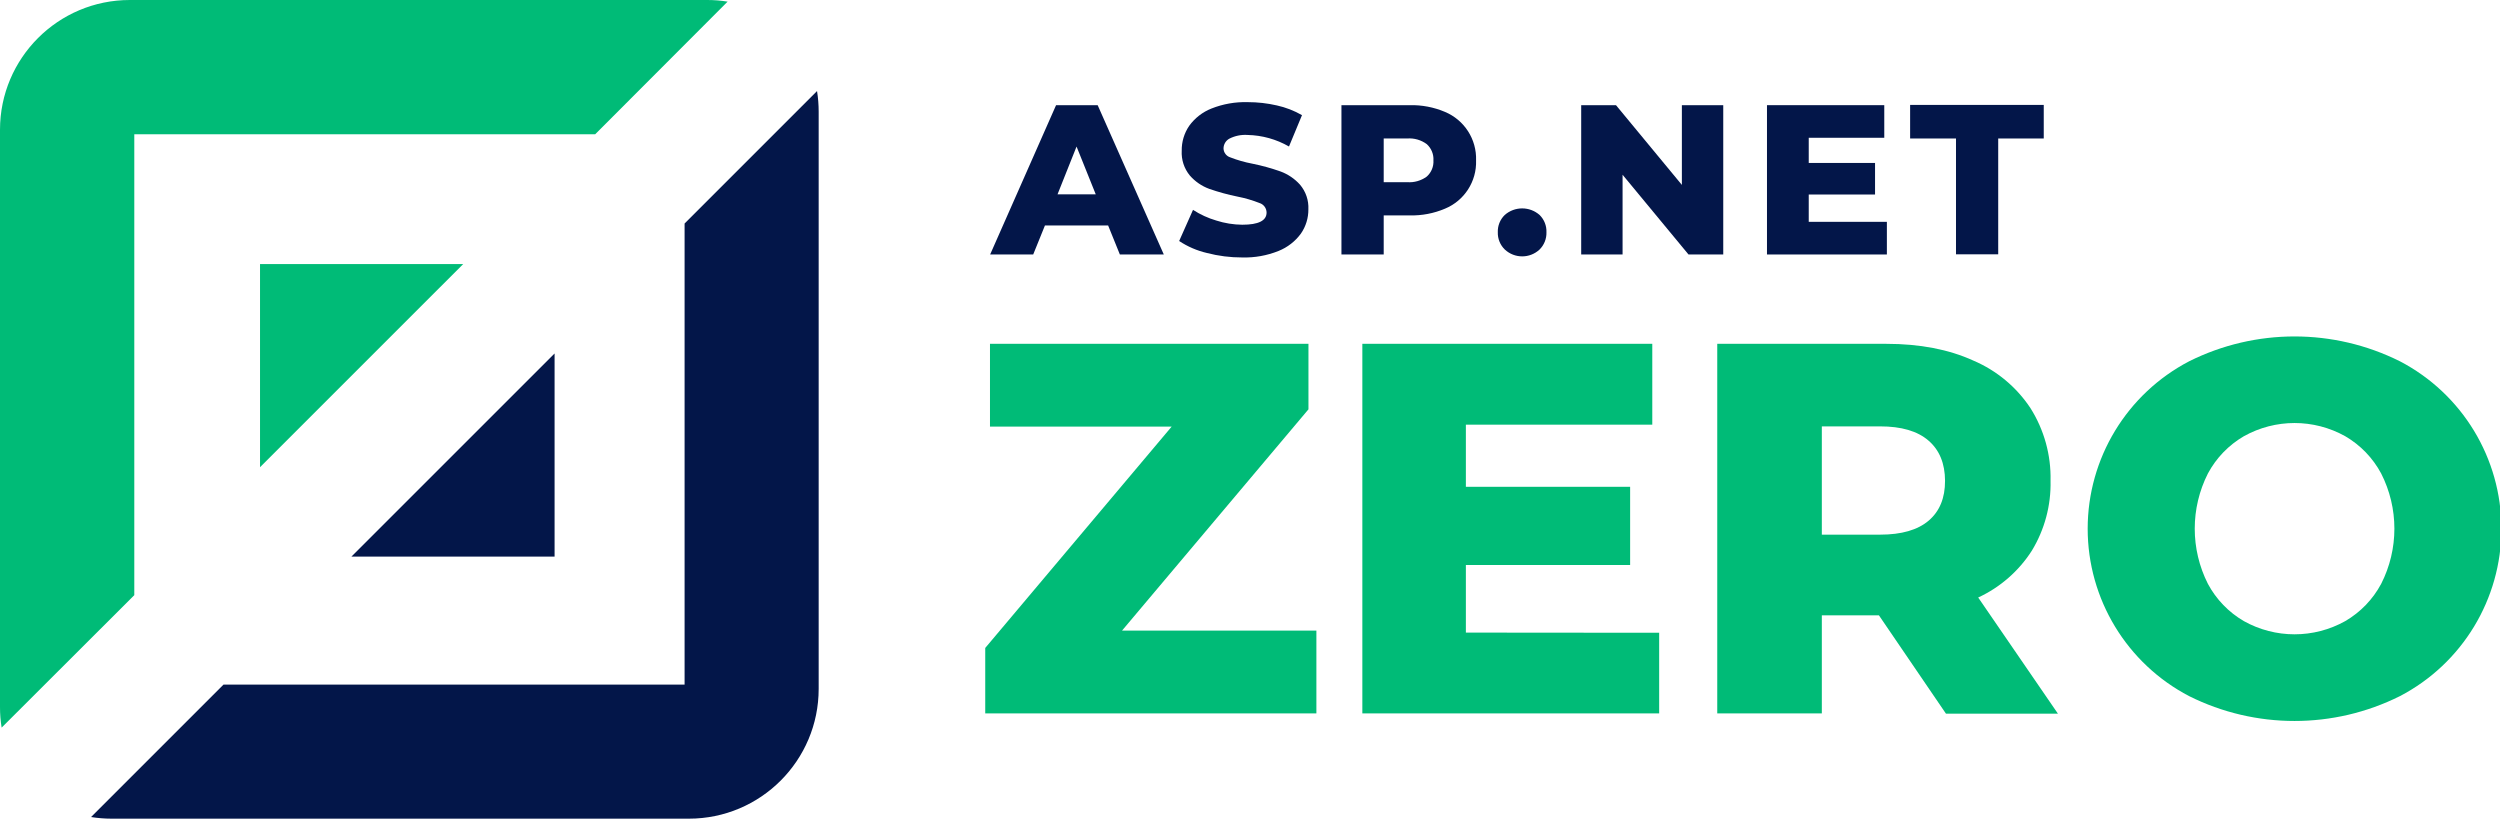
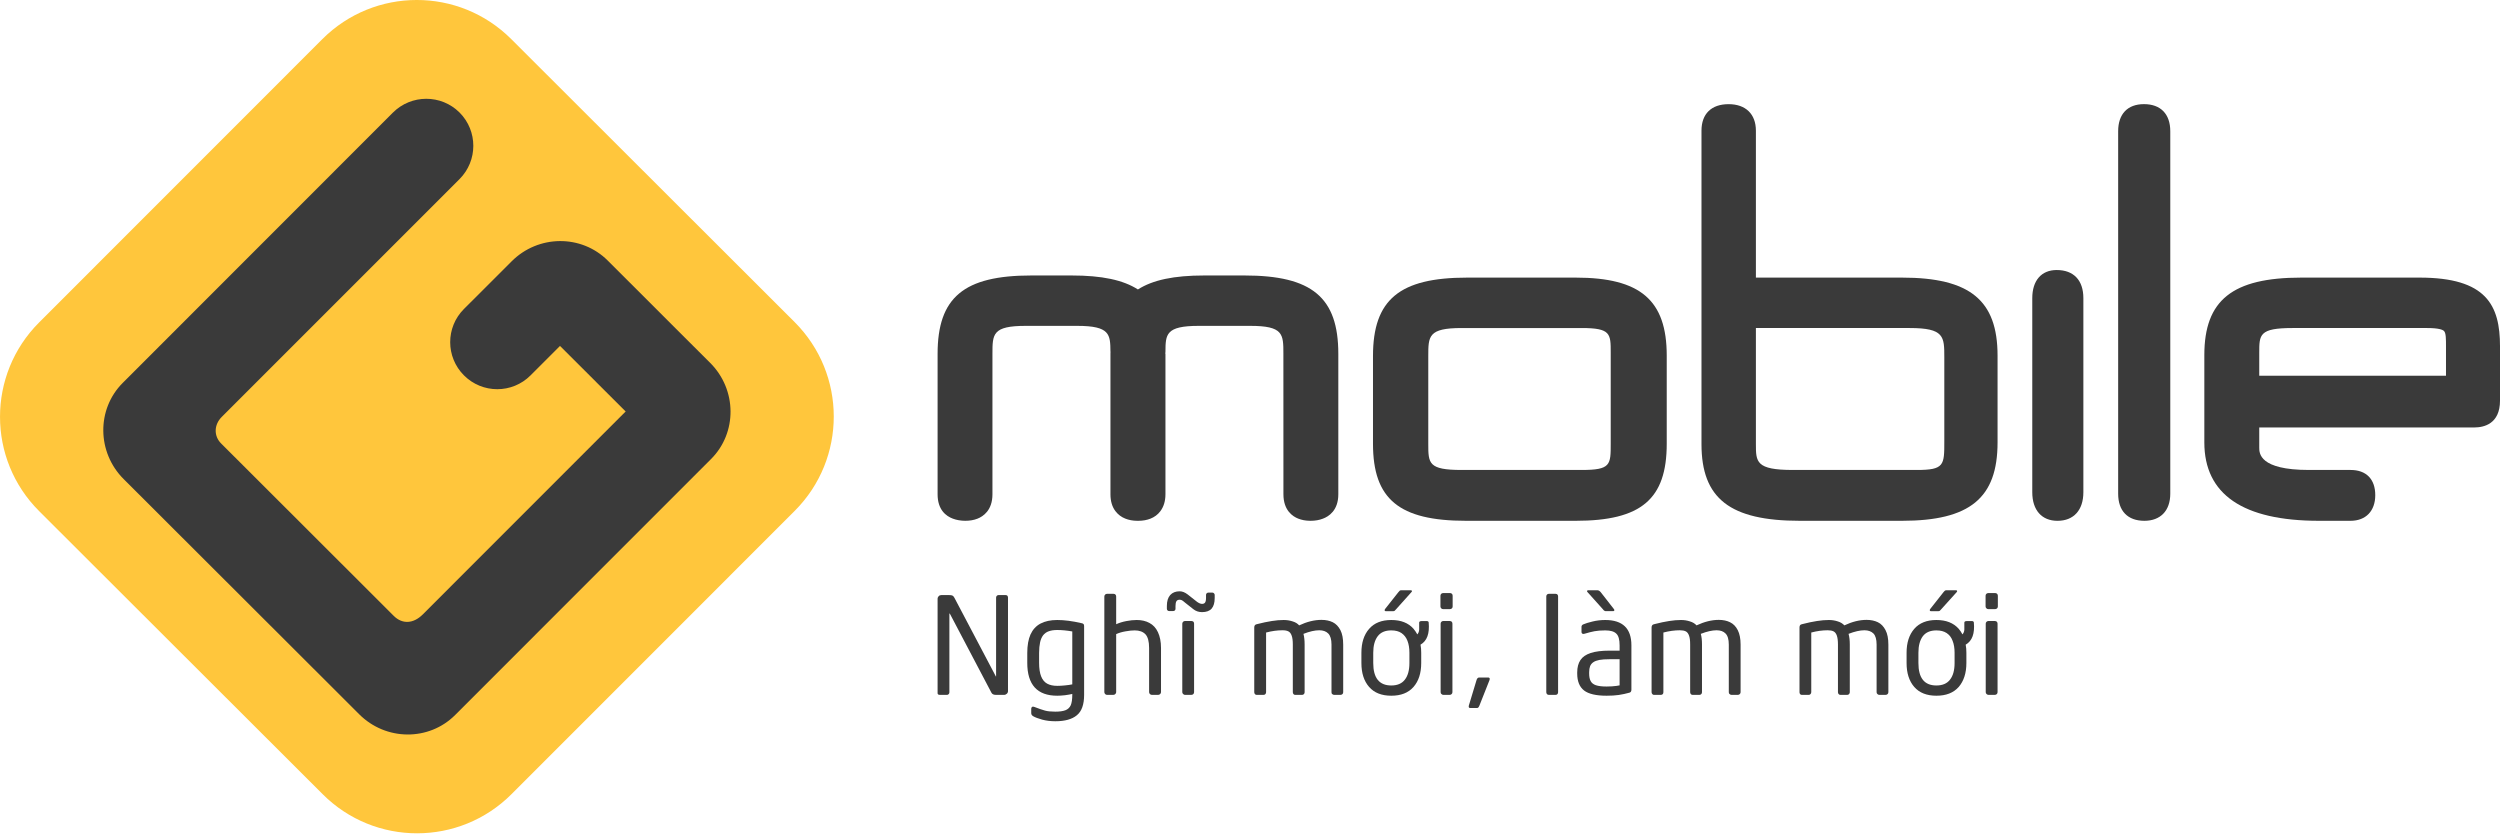
- <svg xmlns="http://www.w3.org/2000/svg" viewBox="0 0 595.72 195.08">
-   <defs>
-     <style>.cls-1{fill:#0b7;}.cls-2{fill:#031649;}</style>
+ <svg xmlns="http://www.w3.org/2000/svg" viewBox="125.13 419.67 883.59 294.52" xml:space="preserve" id="svg2" version="1.1">
+   <defs id="defs6">
+     <clipPath id="clipPath18" clipPathUnits="userSpaceOnUse">
+       <path id="path16" d="M 0,850.394 H 850.394 V 0 H 0 Z" />
+     </clipPath>
  </defs>
-   <g id="Layer_2" data-name="Layer 2">
-     <g id="Layer_1-2" data-name="Layer 1">
-       <path class="cls-1" d="M32,32H141.82L173.38.39A30.22,30.22,0,0,0,168.5,0H30.94A30.94,30.94,0,0,0,0,30.94V168.5a30.22,30.22,0,0,0,.39,4.88L32,141.82Z" />
-       <path class="cls-2" d="M163.13,163.13H53.26L21.7,194.69a31.4,31.4,0,0,0,4.88.39H164.14a30.94,30.94,0,0,0,30.94-30.94V26.58a31.4,31.4,0,0,0-.39-4.88L163.13,53.26Z" />
-       <polyline class="cls-2" points="83.74 132.63 132.15 132.63 132.15 84.23" />
-       <polyline class="cls-1" points="110.37 62.93 61.96 62.93 61.96 111.33" />
-       <path class="cls-1" d="M313.68,150.27V170H234.77v-15.6l44.42-52.74H235.9V81.93h75.89V97.54l-44.43,52.73Z" />
-       <path class="cls-1" d="M395.36,150.78V170H324.63V81.93h69.09v19.26H349.3V116h39.14v18.63H349.3v16.11Z" />
-       <path class="cls-1" d="M447.72,146.62h-13.6V170H409.2V81.93h40.28q12,0,20.76,4a30.77,30.77,0,0,1,13.6,11.33,31.08,31.08,0,0,1,4.78,17.3,30.68,30.68,0,0,1-4.47,16.68,30.3,30.3,0,0,1-12.77,11.14l19,27.68H463.7ZM459.55,105q-3.92-3.41-11.58-3.4H434.12v25.8H448q7.66,0,11.58-3.34t3.9-9.5Q463.45,108.37,459.55,105Z" />
-       <path class="cls-1" d="M521.65,165.88a45,45,0,0,1,0-79.79,56.21,56.21,0,0,1,50.22,0,45,45,0,0,1,0,79.79,56.21,56.21,0,0,1-50.22,0ZM558.85,148a22.61,22.61,0,0,0,8.55-8.87,29,29,0,0,0,0-26.31,22.67,22.67,0,0,0-8.55-8.87,24.76,24.76,0,0,0-24.17,0,22.7,22.7,0,0,0-8.56,8.87,29.13,29.13,0,0,0,0,26.31,22.63,22.63,0,0,0,8.56,8.87,24.76,24.76,0,0,0,24.17,0Z" />
-       <path class="cls-2" d="M264.05,53.72H249l-2.8,6.92H235.94l15.71-35.58h9.91l15.76,35.58H266.85ZM261.1,46.3l-4.57-11.38L252,46.3Z" />
-       <path class="cls-2" d="M287.58,60.28a20.42,20.42,0,0,1-6.6-2.85l3.3-7.42a21.24,21.24,0,0,0,5.54,2.54,20.9,20.9,0,0,0,6.2,1q5.79,0,5.79-2.9a2.4,2.4,0,0,0-1.65-2.26,30.24,30.24,0,0,0-5.31-1.55A51.57,51.57,0,0,1,288.14,45a11.33,11.33,0,0,1-4.62-3.18,8.58,8.58,0,0,1-1.93-5.9A10.25,10.25,0,0,1,283.36,30a12,12,0,0,1,5.32-4.14,21.77,21.77,0,0,1,8.66-1.52,30.83,30.83,0,0,1,6.91.78,21.26,21.26,0,0,1,6,2.32l-3.1,7.47a20.71,20.71,0,0,0-9.86-2.75,8.3,8.3,0,0,0-4.37.89,2.69,2.69,0,0,0-1.37,2.31,2.29,2.29,0,0,0,1.62,2.14A29.26,29.26,0,0,0,298.41,39a49.23,49.23,0,0,1,6.73,1.86A11.67,11.67,0,0,1,309.77,44a8.44,8.44,0,0,1,2,5.87A10,10,0,0,1,310,55.65a12.22,12.22,0,0,1-5.34,4.15A21.63,21.63,0,0,1,296,61.35,33,33,0,0,1,287.58,60.28Z" />
-       <path class="cls-2" d="M344.31,26.66a12.08,12.08,0,0,1,7.42,11.56,12,12,0,0,1-7.42,11.51,20.29,20.29,0,0,1-8.39,1.6h-6.2v9.31H319.65V25.06h16.27A20.29,20.29,0,0,1,344.31,26.66ZM340,42.06a4.78,4.78,0,0,0,1.57-3.84A4.83,4.83,0,0,0,340,34.36,6.94,6.94,0,0,0,335.31,33h-5.59V43.41h5.59A7,7,0,0,0,340,42.06Z" />
-       <path class="cls-2" d="M358.59,59.47a5.5,5.5,0,0,1-1.68-4.12,5.45,5.45,0,0,1,1.65-4.12,6.28,6.28,0,0,1,8.31,0,5.47,5.47,0,0,1,1.63,4.12,5.55,5.55,0,0,1-1.65,4.12,6.07,6.07,0,0,1-8.26,0Z" />
-       <path class="cls-2" d="M410.63,25.06V60.64h-8.28l-15.71-19v19h-9.86V25.06h8.29l15.7,19v-19Z" />
-       <path class="cls-2" d="M449.62,52.86v7.78H421.05V25.06H449v7.77H431v6h15.8v7.52H431v6.51Z" />
-       <path class="cls-2" d="M466.09,33H455.16v-8H487v8H476.15v27.6H466.09Z" />
+   <g transform="matrix(1.333333,0,0,-1.333333,0,1133.859)" id="g10">
+     <g id="g12">
+       <g clip-path="url(#clipPath18)" id="g14">
+         <g transform="translate(361.0446,352.4686)" id="g20">
+           <path id="path22" style="fill:#3a3a3a;fill-opacity:1;fill-rule:nonzero;stroke:none" d="m 0,0 c 0,-0.275 -0.087,-0.526 -0.309,-0.722 -0.212,-0.195 -0.444,-0.299 -0.714,-0.299 h -2.192 c -0.599,0 -0.985,0.2 -1.178,0.577 L -15.39,20.463 c -0.038,0.055 -0.077,0.09 -0.077,0.09 -0.048,0 -0.068,-0.035 -0.068,-0.09 V -0.338 c 0,-0.188 -0.048,-0.345 -0.183,-0.471 -0.106,-0.142 -0.27,-0.212 -0.454,-0.212 h -1.844 c -0.444,0 -0.647,0.145 -0.647,0.442 v 25.012 c 0,0.288 0.107,0.515 0.29,0.708 0.193,0.203 0.444,0.294 0.734,0.294 h 1.95 c 0.483,0 0.821,-0.048 0.985,-0.142 0.183,-0.099 0.347,-0.288 0.492,-0.562 L -3.254,3.934 -3.206,3.833 c 0.039,0 0.049,0.041 0.049,0.101 v 20.83 c 0,0.184 0.058,0.348 0.193,0.478 0.116,0.128 0.27,0.193 0.473,0.193 h 1.854 c 0.193,0 0.367,-0.065 0.482,-0.178 C -0.058,25.117 0,24.962 0,24.764 Z" />
+         </g>
+         <g transform="translate(378.0855,354.2328)" id="g24">
+           <path id="path26" style="fill:#3a3a3a;fill-opacity:1;fill-rule:nonzero;stroke:none" d="m 0,0 v 14.028 c -1.42,0.249 -2.723,0.382 -3.978,0.382 -0.879,0 -1.632,-0.104 -2.249,-0.334 -0.618,-0.212 -1.121,-0.581 -1.507,-1.071 -0.357,-0.48 -0.647,-1.12 -0.801,-1.873 -0.164,-0.77 -0.261,-1.707 -0.261,-2.8 V 5.72 c 0,-1.501 0.184,-2.701 0.541,-3.603 0.347,-0.879 0.879,-1.531 1.574,-1.917 0.705,-0.396 1.612,-0.593 2.703,-0.593 0.58,0 1.236,0.033 2.018,0.111 C -1.188,-0.215 -0.541,-0.111 0,0 m -4.509,-7.234 c 1.159,0 2.057,0.131 2.694,0.377 0.627,0.236 1.1,0.673 1.409,1.32 C -0.145,-4.89 0,-3.978 0,-2.781 v 0.244 C -0.444,-2.65 -1.091,-2.761 -1.931,-2.879 -2.742,-2.966 -3.418,-3.01 -3.978,-3.01 c -5.31,0 -7.955,2.904 -7.955,8.73 v 2.612 c 0,1.977 0.289,3.613 0.859,4.898 0.589,1.291 1.467,2.254 2.645,2.882 1.198,0.634 2.675,0.948 4.451,0.948 1.863,0 3.997,-0.275 6.372,-0.828 0.3,-0.048 0.502,-0.128 0.589,-0.251 0.107,-0.099 0.154,-0.292 0.154,-0.565 V -2.781 c 0,-2.544 -0.627,-4.357 -1.93,-5.411 -1.275,-1.065 -3.186,-1.586 -5.716,-1.586 -1.265,0 -2.394,0.145 -3.466,0.427 -1.062,0.299 -1.864,0.594 -2.394,0.91 -0.339,0.198 -0.512,0.48 -0.512,0.811 v 1.181 c 0,0.207 0.077,0.359 0.222,0.47 0.155,0.104 0.367,0.104 0.599,0 1.197,-0.459 2.152,-0.794 2.829,-0.973 0.675,-0.186 1.583,-0.282 2.722,-0.282" />
+         </g>
+         <g transform="translate(401.6045,352.1641)" id="g28">
+           <path id="path30" style="fill:#3a3a3a;fill-opacity:1;fill-rule:nonzero;stroke:none" d="m 0,0 c 0,-0.193 -0.097,-0.367 -0.232,-0.497 -0.155,-0.155 -0.319,-0.215 -0.502,-0.215 h -1.699 c -0.193,0 -0.348,0.06 -0.502,0.215 -0.135,0.13 -0.222,0.304 -0.222,0.497 v 11.726 c 0,1.704 -0.319,2.913 -0.966,3.615 -0.656,0.688 -1.602,1.036 -2.857,1.036 -0.647,0 -1.449,-0.077 -2.424,-0.254 -0.956,-0.164 -1.786,-0.414 -2.481,-0.733 V 0 c 0,-0.183 -0.078,-0.345 -0.222,-0.482 -0.126,-0.158 -0.309,-0.23 -0.502,-0.23 h -1.719 c -0.183,0 -0.338,0.06 -0.473,0.215 -0.135,0.13 -0.222,0.304 -0.222,0.497 v 25.353 c 0,0.208 0.068,0.375 0.213,0.503 0.106,0.144 0.279,0.212 0.482,0.212 h 1.757 c 0.213,0 0.386,-0.068 0.512,-0.212 0.116,-0.128 0.174,-0.295 0.174,-0.503 v -7.342 c 0.83,0.377 1.718,0.647 2.722,0.838 0.956,0.185 1.874,0.28 2.733,0.28 1.274,0 2.414,-0.256 3.36,-0.778 0.965,-0.509 1.737,-1.324 2.259,-2.456 C -0.29,14.777 0,13.399 0,11.726 Z" />
+         </g>
+         <g transform="translate(410.3708,352.1641)" id="g32">
+           <path id="path34" style="fill:#3a3a3a;fill-opacity:1;fill-rule:nonzero;stroke:none" d="m 0,0 c 0,-0.205 -0.068,-0.376 -0.203,-0.507 -0.135,-0.145 -0.309,-0.205 -0.511,-0.205 h -1.709 c -0.164,0 -0.319,0.06 -0.464,0.215 -0.164,0.13 -0.241,0.304 -0.241,0.497 v 18.159 c 0,0.192 0.077,0.356 0.222,0.499 0.125,0.13 0.299,0.205 0.483,0.205 h 1.709 c 0.231,0 0.395,-0.075 0.54,-0.188 C -0.058,18.547 0,18.373 0,18.159 Z m 5.465,24.97 c 0,-1.267 -0.271,-2.18 -0.802,-2.81 -0.54,-0.622 -1.4,-0.944 -2.558,-0.944 -0.889,0 -1.651,0.271 -2.279,0.766 l -2.182,1.721 c -0.395,0.345 -0.695,0.564 -0.849,0.651 -0.184,0.097 -0.396,0.152 -0.618,0.152 -0.415,0 -0.696,-0.14 -0.86,-0.405 -0.154,-0.266 -0.241,-0.676 -0.241,-1.238 v -0.748 c 0,-0.167 -0.048,-0.329 -0.164,-0.44 -0.126,-0.111 -0.261,-0.171 -0.444,-0.171 h -1.101 c -0.183,0 -0.309,0.06 -0.415,0.179 -0.116,0.127 -0.164,0.269 -0.164,0.432 v 0.748 c 0,1.262 0.299,2.222 0.879,2.877 0.608,0.668 1.448,0.999 2.51,0.999 0.695,0 1.4,-0.28 2.143,-0.85 l 2.52,-1.986 c 0.232,-0.159 0.454,-0.273 0.676,-0.372 0.222,-0.087 0.425,-0.128 0.589,-0.128 0.367,0 0.627,0.112 0.801,0.341 0.164,0.236 0.261,0.646 0.261,1.226 v 0.815 c 0,0.16 0.048,0.3 0.174,0.426 0.135,0.118 0.251,0.176 0.434,0.176 h 1.12 c 0.135,0 0.27,-0.058 0.386,-0.191 0.116,-0.123 0.184,-0.263 0.184,-0.411 z" />
+         </g>
+         <g transform="translate(426.3207,352.1641)" id="g36">
+           <path id="path38" style="fill:#3a3a3a;fill-opacity:1;fill-rule:nonzero;stroke:none" d="m 0,0 v 17.161 c 0,0.469 0.212,0.768 0.637,0.85 1.564,0.391 2.887,0.686 4.026,0.852 1.11,0.181 2.163,0.266 3.119,0.266 0.849,0 1.631,-0.119 2.375,-0.365 0.762,-0.227 1.332,-0.584 1.747,-1.057 2.066,0.968 4.036,1.456 5.918,1.456 1.15,0 2.154,-0.216 2.993,-0.626 0.84,-0.42 1.516,-1.113 2.028,-2.097 0.493,-0.958 0.734,-2.24 0.734,-3.831 L 23.577,0 c 0,-0.205 -0.058,-0.376 -0.193,-0.507 -0.135,-0.145 -0.309,-0.205 -0.502,-0.205 h -1.709 c -0.193,0 -0.328,0.06 -0.512,0.215 -0.154,0.13 -0.184,0.304 -0.184,0.497 v 12.609 c 0,1.4 -0.309,2.39 -0.878,2.955 -0.55,0.559 -1.371,0.845 -2.365,0.845 -1.159,0 -2.559,-0.312 -4.191,-0.951 0.213,-0.819 0.309,-1.755 0.309,-2.784 L 13.352,0 c 0,-0.183 -0.038,-0.345 -0.164,-0.482 -0.125,-0.158 -0.29,-0.23 -0.463,-0.23 h -1.912 c -0.154,0 -0.318,0.06 -0.425,0.215 -0.106,0.13 -0.164,0.304 -0.164,0.497 v 12.674 c 0,1.007 -0.106,1.772 -0.309,2.325 -0.183,0.543 -0.492,0.934 -0.869,1.117 -0.386,0.203 -0.917,0.293 -1.564,0.293 -1.381,0 -2.819,-0.199 -4.345,-0.601 L 3.137,0 C 3.137,-0.205 3.07,-0.376 2.954,-0.507 2.848,-0.652 2.684,-0.712 2.491,-0.712 H 0.579 c -0.144,0 -0.289,0.06 -0.406,0.215 C 0.058,-0.367 0,-0.193 0,0" />
+         </g>
+         <g transform="translate(468.1257,378.9322)" id="g40">
+           <path id="path42" style="fill:#3a3a3a;fill-opacity:1;fill-rule:nonzero;stroke:none" d="m 0,0 c 0,-0.082 -0.048,-0.174 -0.155,-0.265 l -4.016,-4.488 c -0.212,-0.246 -0.357,-0.374 -0.425,-0.451 -0.087,-0.061 -0.222,-0.097 -0.376,-0.097 h -1.951 c -0.212,0 -0.318,0.094 -0.318,0.247 0,0.154 0.058,0.282 0.145,0.369 l 3.495,4.42 c 0.183,0.226 0.337,0.373 0.405,0.439 0.106,0.045 0.261,0.077 0.454,0.077 h 2.337 C -0.135,0.251 0,0.174 0,0 m -0.676,-19.047 v 2.72 c 0,1.227 -0.174,2.304 -0.521,3.179 -0.338,0.884 -0.879,1.565 -1.574,2.043 -0.705,0.482 -1.612,0.714 -2.703,0.714 -1.622,0 -2.81,-0.509 -3.601,-1.547 -0.792,-1.048 -1.188,-2.503 -1.188,-4.389 v -2.72 c 0,-3.96 1.593,-5.947 4.789,-5.947 1.602,0 2.809,0.514 3.591,1.542 0.811,1.033 1.207,2.506 1.207,4.405 m 2.945,4.869 c 0.135,-0.676 0.183,-1.39 0.183,-2.149 v -2.72 c 0,-2.667 -0.675,-4.776 -2.047,-6.343 -1.37,-1.552 -3.321,-2.319 -5.879,-2.319 -2.559,0 -4.519,0.767 -5.88,2.319 -1.371,1.567 -2.047,3.676 -2.047,6.343 v 2.72 c 0,2.665 0.676,4.777 2.047,6.344 1.361,1.566 3.321,2.344 5.88,2.344 2.558,0 4.528,-0.778 5.889,-2.327 0.386,-0.459 0.705,-0.949 1.004,-1.487 0.319,0.367 0.473,0.799 0.493,1.277 v 1.839 c 0,0.246 0.193,0.398 0.598,0.411 h 1.439 c 0.27,0 0.444,-0.112 0.483,-0.353 0.27,-2.93 -0.425,-4.895 -2.163,-5.899" />
+         </g>
+         <g transform="translate(478.852,352.1641)" id="g44">
+           <path id="path46" style="fill:#3a3a3a;fill-opacity:1;fill-rule:nonzero;stroke:none" d="m 0,0 c 0,-0.205 -0.077,-0.376 -0.213,-0.507 -0.135,-0.145 -0.308,-0.205 -0.501,-0.205 h -1.719 c -0.164,0 -0.318,0.06 -0.463,0.215 -0.174,0.13 -0.232,0.304 -0.232,0.497 v 18.165 c 0,0.186 0.058,0.35 0.203,0.493 0.125,0.13 0.309,0.205 0.492,0.205 h 1.719 c 0.222,0 0.396,-0.075 0.531,-0.188 C -0.077,18.547 0,18.373 0,18.165 Z M 0.058,22.72 C 0.058,22.517 0,22.346 -0.135,22.216 -0.29,22.081 -0.473,22.013 -0.647,22.013 h -1.815 c -0.202,0 -0.376,0.07 -0.502,0.203 -0.145,0.137 -0.213,0.316 -0.213,0.504 v 2.841 c 0,0.193 0.068,0.362 0.204,0.507 0.125,0.126 0.309,0.2 0.511,0.2 h 1.815 c 0.222,0 0.377,-0.057 0.512,-0.195 C 0,25.945 0.058,25.785 0.058,25.561 Z" />
+         </g>
+         <g transform="translate(488.7484,355.6595)" id="g48">
+           <path id="path50" style="fill:#3a3a3a;fill-opacity:1;fill-rule:nonzero;stroke:none" d="m 0,0 c 0,-0.058 -0.019,-0.167 -0.068,-0.297 l -2.665,-6.732 c -0.096,-0.224 -0.183,-0.396 -0.279,-0.507 -0.097,-0.108 -0.222,-0.162 -0.396,-0.162 h -1.767 c -0.27,0 -0.405,0.141 -0.405,0.43 0,0.119 0.009,0.203 0.038,0.239 l 2.037,6.732 c 0.135,0.459 0.367,0.69 0.715,0.69 h 2.346 C -0.155,0.393 0,0.251 0,0" />
+         </g>
+         <g transform="translate(506.8604,352.1641)" id="g52">
+           <path id="path54" style="fill:#3a3a3a;fill-opacity:1;fill-rule:nonzero;stroke:none" d="m 0,0 c 0,-0.205 -0.058,-0.376 -0.164,-0.507 -0.116,-0.145 -0.28,-0.205 -0.492,-0.205 h -1.825 c -0.183,0 -0.357,0.06 -0.464,0.205 C -3.07,-0.376 -3.128,-0.205 -3.128,0 v 25.388 c 0,0.169 0.048,0.323 0.174,0.463 0.116,0.133 0.27,0.217 0.473,0.217 h 1.825 c 0.212,0 0.376,-0.068 0.492,-0.196 C -0.058,25.74 0,25.583 0,25.388 Z" />
+         </g>
+         <g transform="translate(523.1677,353.9698)" id="g56">
+           <path id="path58" style="fill:#3a3a3a;fill-opacity:1;fill-rule:nonzero;stroke:none" d="M 0,0 V 6.932 L -2.665,6.927 c -1.12,0 -2.018,-0.06 -2.684,-0.186 C -6.034,6.604 -6.566,6.415 -6.961,6.136 -7.367,5.865 -7.637,5.52 -7.821,5.086 -7.975,4.673 -8.072,4.127 -8.072,3.471 V 3.147 c 0,-0.825 0.126,-1.496 0.396,-2.001 0.261,-0.511 0.724,-0.883 1.4,-1.115 0.686,-0.229 1.622,-0.34 2.829,-0.34 0.473,0 0.956,0.009 1.381,0.044 0.434,0.028 0.849,0.067 1.197,0.115 C -0.531,-0.099 -0.232,-0.053 0,0 m -1.4,19.908 c 0,-0.152 -0.106,-0.236 -0.319,-0.236 H -3.65 c -0.116,0 -0.212,0.009 -0.28,0.053 -0.096,0.031 -0.164,0.077 -0.251,0.152 -0.077,0.06 -0.164,0.181 -0.28,0.33 l -4.026,4.487 c -0.096,0.094 -0.144,0.186 -0.144,0.268 0,0.174 0.144,0.251 0.395,0.251 h 2.337 c 0.309,0 0.618,-0.185 0.897,-0.519 l 3.447,-4.417 C -1.439,20.19 -1.4,20.063 -1.4,19.908 M 3.128,-1.159 c 0,-0.434 -0.193,-0.702 -0.541,-0.787 -0.927,-0.253 -1.863,-0.465 -2.819,-0.603 -0.946,-0.138 -1.998,-0.198 -3.215,-0.198 -2.761,0 -4.769,0.459 -5.966,1.383 -1.208,0.936 -1.825,2.431 -1.825,4.482 V 3.43 c 0,1.32 0.289,2.425 0.849,3.266 0.56,0.851 1.477,1.472 2.723,1.884 1.274,0.418 2.945,0.621 5.001,0.621 H 0 v 1.424 c 0,1.489 -0.28,2.515 -0.869,3.077 -0.57,0.58 -1.545,0.867 -2.945,0.867 -1.091,0 -2.018,-0.075 -2.8,-0.212 -0.753,-0.145 -1.651,-0.363 -2.665,-0.669 -0.241,-0.09 -0.434,-0.077 -0.608,0.014 -0.144,0.09 -0.212,0.234 -0.212,0.442 v 1.388 c 0,0.275 0.164,0.504 0.482,0.639 0.551,0.24 1.362,0.493 2.443,0.754 1.072,0.263 2.202,0.398 3.36,0.398 4.615,0 6.942,-2.238 6.942,-6.698 z" />
+         </g>
+         <g transform="translate(531.6443,352.1641)" id="g60">
+           <path id="path62" style="fill:#3a3a3a;fill-opacity:1;fill-rule:nonzero;stroke:none" d="m 0,0 v 17.161 c 0,0.469 0.222,0.768 0.647,0.85 1.554,0.391 2.877,0.686 4.016,0.852 1.12,0.181 2.163,0.266 3.138,0.266 0.84,0 1.603,-0.119 2.346,-0.365 0.773,-0.227 1.342,-0.584 1.767,-1.057 2.076,0.968 4.045,1.456 5.899,1.456 1.149,0 2.153,-0.216 2.983,-0.626 0.869,-0.42 1.555,-1.113 2.047,-2.097 0.493,-0.958 0.753,-2.24 0.753,-3.831 V 0 c 0,-0.205 -0.077,-0.376 -0.222,-0.507 -0.125,-0.145 -0.318,-0.205 -0.492,-0.205 h -1.718 c -0.184,0 -0.329,0.06 -0.483,0.215 -0.165,0.13 -0.213,0.304 -0.213,0.497 v 12.609 c 0,1.4 -0.299,2.39 -0.878,2.955 -0.541,0.559 -1.352,0.845 -2.366,0.845 -1.139,0 -2.539,-0.312 -4.18,-0.951 0.232,-0.819 0.318,-1.755 0.318,-2.784 L 13.362,0 c 0,-0.183 -0.048,-0.345 -0.164,-0.482 -0.126,-0.158 -0.28,-0.23 -0.482,-0.23 h -1.883 c -0.174,0 -0.319,0.06 -0.435,0.215 -0.116,0.13 -0.173,0.304 -0.173,0.497 v 12.674 c 0,1.007 -0.097,1.772 -0.3,2.325 -0.183,0.543 -0.492,0.934 -0.869,1.122 -0.395,0.198 -0.927,0.288 -1.564,0.288 -1.371,0 -2.829,-0.199 -4.364,-0.599 L 3.128,0 C 3.128,-0.205 3.09,-0.376 2.964,-0.507 2.848,-0.652 2.694,-0.712 2.482,-0.712 H 0.599 c -0.164,0 -0.299,0.06 -0.406,0.215 C 0.068,-0.367 0,-0.193 0,0" />
+         </g>
+         <g transform="translate(570.8522,352.1641)" id="g64">
+           <path id="path66" style="fill:#3a3a3a;fill-opacity:1;fill-rule:nonzero;stroke:none" d="m 0,0 v 17.161 c 0,0.469 0.184,0.768 0.618,0.85 1.555,0.391 2.877,0.686 4.016,0.852 1.14,0.181 2.183,0.266 3.148,0.266 0.811,0 1.603,-0.114 2.346,-0.365 0.763,-0.227 1.323,-0.584 1.767,-1.057 2.047,0.968 4.016,1.456 5.899,1.456 1.13,0 2.143,-0.216 2.984,-0.626 0.859,-0.42 1.525,-1.113 2.027,-2.097 0.511,-0.958 0.753,-2.24 0.753,-3.831 V 0 c 0,-0.2 -0.078,-0.376 -0.203,-0.504 -0.144,-0.143 -0.318,-0.208 -0.512,-0.208 h -1.699 c -0.183,0 -0.347,0.065 -0.492,0.215 -0.155,0.13 -0.213,0.304 -0.213,0.497 v 12.609 c 0,1.4 -0.289,2.39 -0.849,2.955 -0.57,0.559 -1.371,0.845 -2.375,0.845 -1.159,0 -2.569,-0.312 -4.21,-0.951 0.232,-0.819 0.328,-1.755 0.328,-2.784 L 13.333,0 c 0,-0.183 -0.048,-0.345 -0.183,-0.482 -0.106,-0.158 -0.26,-0.23 -0.463,-0.23 h -1.883 c -0.155,0 -0.328,0.06 -0.435,0.215 -0.115,0.13 -0.174,0.304 -0.174,0.497 v 12.674 c 0,1.007 -0.105,1.772 -0.299,2.325 -0.183,0.543 -0.492,0.934 -0.878,1.122 -0.396,0.198 -0.908,0.288 -1.555,0.288 -1.38,0 -2.838,-0.199 -4.344,-0.599 L 3.119,0 C 3.119,-0.2 3.042,-0.376 2.916,-0.507 2.81,-0.652 2.656,-0.712 2.472,-0.712 H 0.551 c -0.136,0 -0.29,0.06 -0.396,0.215 C 0.039,-0.367 0,-0.193 0,0" />
+         </g>
+         <g transform="translate(612.6385,378.9322)" id="g68">
+           <path id="path70" style="fill:#3a3a3a;fill-opacity:1;fill-rule:nonzero;stroke:none" d="m 0,0 c 0,-0.082 -0.049,-0.172 -0.135,-0.265 l -4.046,-4.488 c -0.202,-0.246 -0.347,-0.374 -0.425,-0.451 -0.096,-0.058 -0.212,-0.097 -0.386,-0.097 h -1.94 c -0.203,0 -0.319,0.094 -0.319,0.247 0,0.156 0.048,0.282 0.145,0.369 l 3.485,4.42 c 0.193,0.226 0.329,0.373 0.435,0.439 0.087,0.045 0.241,0.077 0.434,0.077 h 2.356 C -0.135,0.251 0,0.174 0,0 m -0.676,-19.047 v 2.72 c 0,1.227 -0.174,2.304 -0.531,3.184 -0.319,0.879 -0.849,1.56 -1.564,2.04 -0.734,0.48 -1.622,0.709 -2.732,0.709 -1.594,0 -2.8,-0.506 -3.592,-1.544 -0.772,-1.048 -1.168,-2.503 -1.168,-4.389 v -2.72 c 0,-3.96 1.583,-5.947 4.76,-5.947 1.631,0 2.829,0.514 3.611,1.542 0.82,1.033 1.216,2.506 1.216,4.405 m 2.945,4.869 c 0.135,-0.676 0.183,-1.39 0.183,-2.149 v -2.72 c 0,-2.667 -0.695,-4.779 -2.037,-6.343 -1.38,-1.552 -3.331,-2.319 -5.918,-2.319 -2.53,0 -4.5,0.767 -5.861,2.319 -1.361,1.564 -2.037,3.676 -2.037,6.343 v 2.72 c 0,2.665 0.676,4.777 2.037,6.344 1.361,1.566 3.331,2.344 5.861,2.344 2.587,0 4.538,-0.778 5.918,-2.327 0.396,-0.456 0.714,-0.949 0.994,-1.487 0.319,0.367 0.483,0.801 0.502,1.277 v 1.839 c 0,0.246 0.184,0.398 0.58,0.411 h 1.467 c 0.27,0 0.406,-0.112 0.474,-0.35 0.269,-2.933 -0.426,-4.898 -2.163,-5.902" />
+         </g>
+         <g transform="translate(623.3549,352.1641)" id="g72">
+           <path id="path74" style="fill:#3a3a3a;fill-opacity:1;fill-rule:nonzero;stroke:none" d="m 0,0 c 0,-0.2 -0.077,-0.376 -0.203,-0.504 -0.135,-0.143 -0.318,-0.208 -0.521,-0.208 h -1.709 c -0.164,0 -0.318,0.065 -0.483,0.215 -0.144,0.13 -0.221,0.304 -0.221,0.497 v 18.165 c 0,0.186 0.067,0.35 0.212,0.493 0.154,0.13 0.309,0.205 0.492,0.205 h 1.709 c 0.212,0 0.406,-0.075 0.531,-0.188 C -0.077,18.547 0,18.373 0,18.165 Z M 0.078,22.723 C 0.078,22.517 0,22.346 -0.126,22.216 -0.29,22.081 -0.444,22.013 -0.647,22.013 h -1.815 c -0.183,0 -0.366,0.07 -0.483,0.203 -0.164,0.137 -0.231,0.316 -0.231,0.507 v 2.834 c 0,0.202 0.067,0.366 0.203,0.511 0.145,0.126 0.328,0.203 0.511,0.203 h 1.815 c 0.222,0 0.387,-0.06 0.521,-0.198 C 0,25.945 0.078,25.785 0.078,25.557 Z" />
+         </g>
+         <g transform="translate(304.4771,450.2711)" id="g76">
+           <path id="path78" style="fill:#ffc63c;fill-opacity:1;fill-rule:nonzero;stroke:none" d="m 0,0 c 13.836,-13.826 13.836,-36.23 0.039,-50.04 l -75.076,-75.1 c -13.816,-13.831 -36.234,-13.843 -50.05,-0.019 l -75.153,75.032 c -13.845,13.794 -13.845,36.212 -0.019,50.028 l 75.066,75.092 c 13.825,13.824 36.225,13.843 50.07,0.027 z" />
+         </g>
+         <g transform="translate(229.4501,466.3466)" id="g80">
+           <path id="path82" style="fill:#3a3a3a;fill-opacity:1;fill-rule:nonzero;stroke:none" d="m 0,0 -12.619,-12.607 c -4.866,-4.858 -4.866,-12.754 0.02,-17.617 4.875,-4.871 12.763,-4.859 17.619,0 l 7.821,7.82 c 0,0 2.829,-2.812 9.558,-9.532 0,-0.007 0,-0.014 0.01,-0.022 l 7.839,-7.82 c 0,0 -51.325,-51.341 -53.796,-53.813 -2.481,-2.467 -5.416,-2.646 -7.714,-0.338 -11.18,11.171 -44.103,44.047 -45.716,45.66 -1.96,1.95 -1.96,4.938 0.164,7.057 2.115,2.112 63.027,63.036 63.027,63.036 4.866,4.876 4.866,12.771 0,17.644 -4.866,4.857 -12.774,4.85 -17.658,-0.014 l -71.63,-71.663 c -6.961,-6.97 -6.835,-18.39 0.232,-25.471 l 62.438,-62.343 c 7.087,-7.097 18.499,-7.179 25.46,-0.206 l 67.834,67.852 c 6.961,6.958 6.864,18.377 -0.222,25.466 l -9.645,9.622 -2.964,2.968 L 25.479,0.241 C 18.499,7.195 7.067,7.096 0,0" />
+         </g>
+         <g transform="translate(472.451,441.2655)" id="g84">
+           <path id="path86" style="fill:#3a3a3a;fill-opacity:1;fill-rule:nonzero;stroke:none" d="m 0,0 c 0,5.26 0,7.422 8.834,7.422 h 31.851 c 7.676,0 7.676,-1.503 7.676,-6.5 v -24.171 c 0,-5.611 0,-6.951 -7.676,-6.951 H 8.834 C 0,-30.2 0,-28.445 0,-23.251 Z M 39.073,20.789 H 10.311 C -7.637,20.789 -14.656,14.958 -14.656,0 v -23.251 c 0,-14.692 6.913,-20.425 24.668,-20.425 h 29.061 c 17.369,0 24.137,5.733 24.137,20.427 v 23.36 c 0,14.695 -6.981,20.678 -24.137,20.678" />
+         </g>
+         <g transform="translate(601.9986,411.0658)" id="g88">
+           <path id="path90" style="fill:#3a3a3a;fill-opacity:1;fill-rule:nonzero;stroke:none" d="m 0,0 h -32.942 c -9.761,0 -9.761,2.148 -9.761,6.85 v 30.772 h 40.782 c 9.162,0 9.162,-2.264 9.162,-7.767 V 7.542 C 7.241,1.296 7.241,0 0,0 m -3.997,50.989 h -38.706 v 38.947 c 0,4.4 -2.713,7.029 -7.231,7.029 -4.567,0 -7.193,-2.556 -7.193,-7.029 V 6.85 c 0,-14.444 7.56,-20.326 26.087,-20.326 h 27.043 c 18.006,0 25.353,6.022 25.353,20.782 v 23.005 c 0,14.694 -7.347,20.678 -25.353,20.678" />
+         </g>
+         <g transform="translate(639.0344,464.0652)" id="g92">
+           <path id="path94" style="fill:#3a3a3a;fill-opacity:1;fill-rule:nonzero;stroke:none" d="m 0,0 c -4.055,0 -6.478,-2.783 -6.478,-7.456 v -51.443 c 0,-4.738 2.5,-7.581 6.681,-7.581 4.306,0 6.864,2.843 6.864,7.581 V -7.456 C 7.067,-2.72 4.499,0 0,0" />
+         </g>
+         <g transform="translate(662.1672,508.0379)" id="g96">
+           <path id="path98" style="fill:#3a3a3a;fill-opacity:1;fill-rule:nonzero;stroke:none" d="m 0,0 c -4.354,0 -6.845,-2.621 -6.845,-7.183 v -96.087 c 0,-4.564 2.53,-7.178 6.951,-7.178 4.277,0 6.865,2.689 6.865,7.178 V -7.183 C 6.971,-2.621 4.422,0 0,0" />
+         </g>
+         <g transform="translate(692.7244,442.188)" id="g100">
+           <path id="path102" style="fill:#3a3a3a;fill-opacity:1;fill-rule:nonzero;stroke:none" d="M 0,0 C 0,4.74 0,6.5 8.805,6.5 H 44.528 C 47.676,6.5 48.66,6.017 48.959,5.723 49.519,5.199 49.5,3.504 49.5,1.549 V -6.148 H 0 Z M 42.5,19.867 H 11.142 c -18.248,0 -25.701,-5.964 -25.701,-20.55 v -23.133 c 0,-13.79 10.244,-20.782 30.383,-20.782 h 8.381 c 4.045,0 6.545,2.607 6.545,6.795 0,4.245 -2.384,6.681 -6.545,6.681 H 13.16 C 0,-31.122 0,-26.669 0,-25.204 v 5.349 h 57.002 c 2.539,0 6.816,0.929 6.816,7.132 v 14.35 c 0,10.943 -3.611,18.24 -21.318,18.24" />
+         </g>
+         <g transform="translate(423.7522,462.6198)" id="g104">
+           <path id="path106" style="fill:#3a3a3a;fill-opacity:1;fill-rule:nonzero;stroke:none" d="M 0,0 H -10.717 C -18.691,0 -24.33,-1.183 -28.269,-3.707 -32.198,-1.183 -37.847,0 -45.812,0 H -56.538 C -74.409,0 -81.37,-5.817 -81.37,-20.772 v -37.234 c 0,-4.101 2.23,-5.779 4.045,-6.454 1.893,-0.725 4.595,-0.792 6.546,0.002 1.467,0.577 3.949,2.185 3.949,6.452 v 37.234 c 0,5.244 0,7.414 8.815,7.414 h 13.661 c 8.718,0 8.757,-2.28 8.805,-6.84 h 0.019 l -0.019,-0.574 v -37.234 c 0,-1.827 0.454,-3.352 1.352,-4.504 0.676,-0.874 1.535,-1.533 2.597,-1.945 0.917,-0.367 1.989,-0.572 3.148,-0.575 h 0.038 0.271 0.028 c 1.178,0 2.25,0.208 3.177,0.57 1.033,0.412 1.931,1.064 2.587,1.933 0.898,1.169 1.381,2.694 1.381,4.521 v 37.234 h -0.039 l 0.039,0.574 c 0.029,4.56 0.048,6.84 8.795,6.84 H 1.487 c 8.805,0 8.805,-2.17 8.805,-7.414 l 0.01,-37.234 c 0,-4.267 2.462,-5.875 3.929,-6.449 0.908,-0.355 1.912,-0.556 3.003,-0.568 l 0.27,-0.007 c 1.197,0 2.307,0.189 3.254,0.563 1.535,0.562 4.094,2.164 4.094,6.461 v 37.234 C 24.852,-5.817 17.881,0 0,0" />
+         </g>
+       </g>
    </g>
  </g>
</svg>
